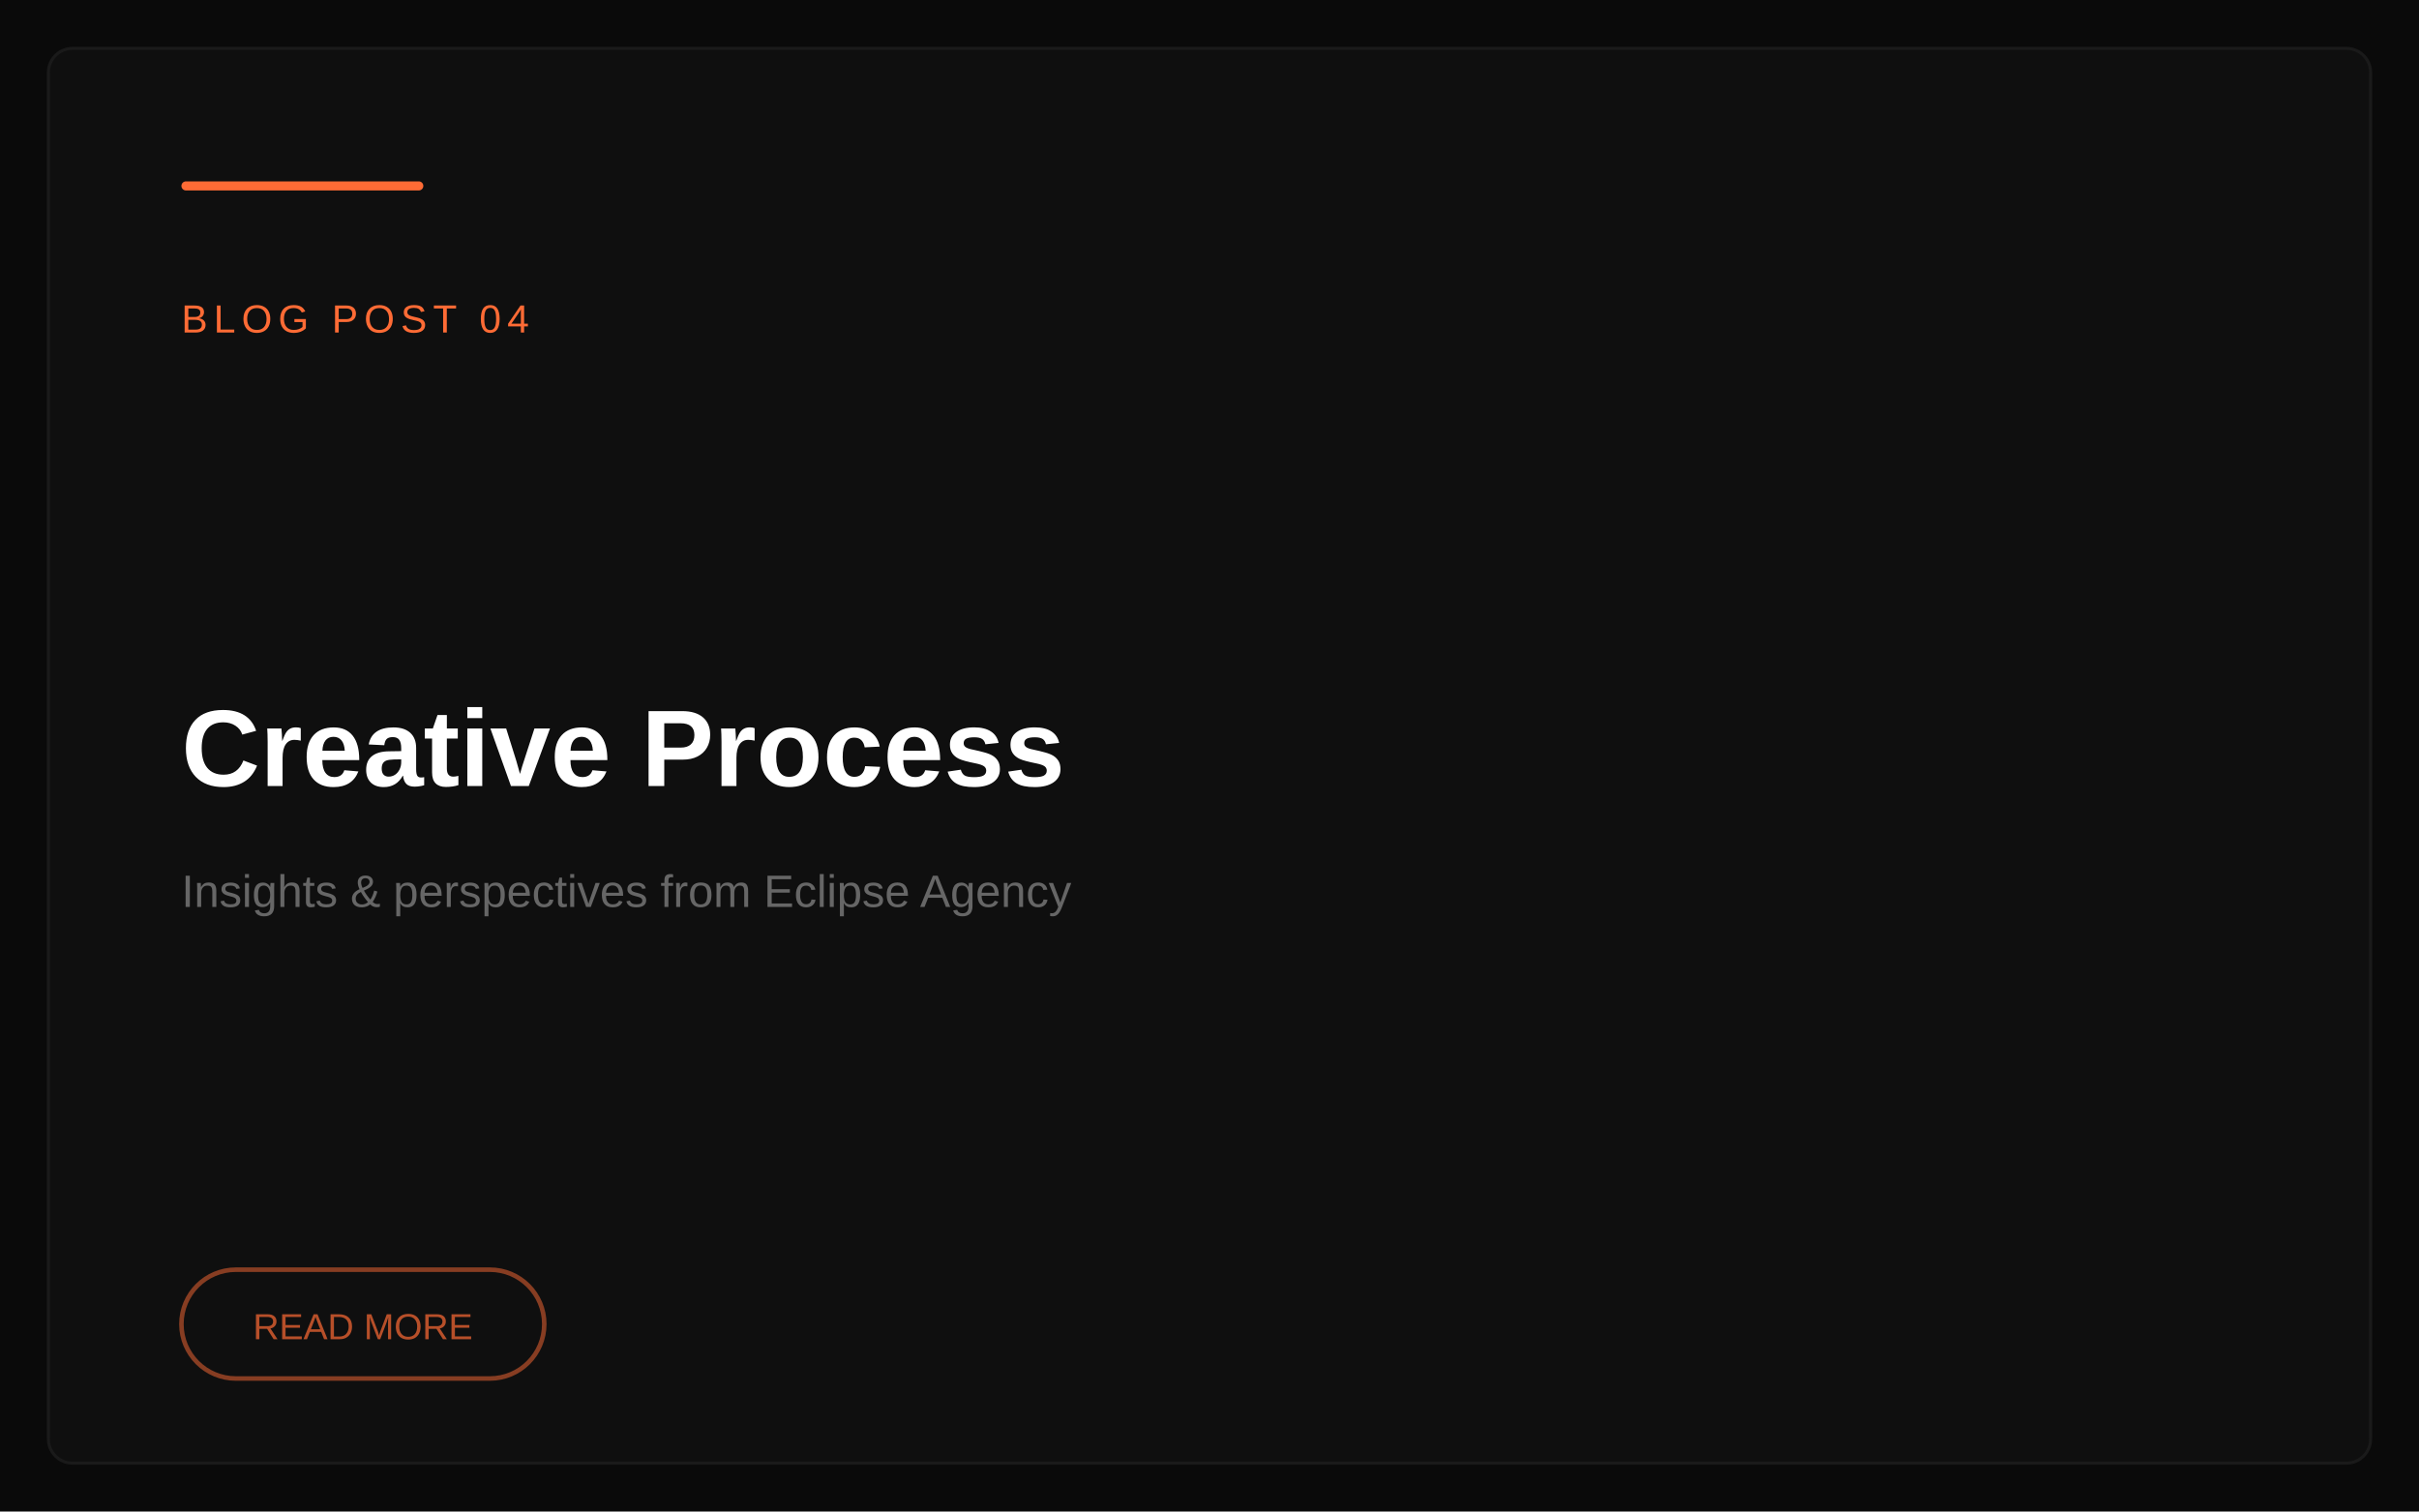
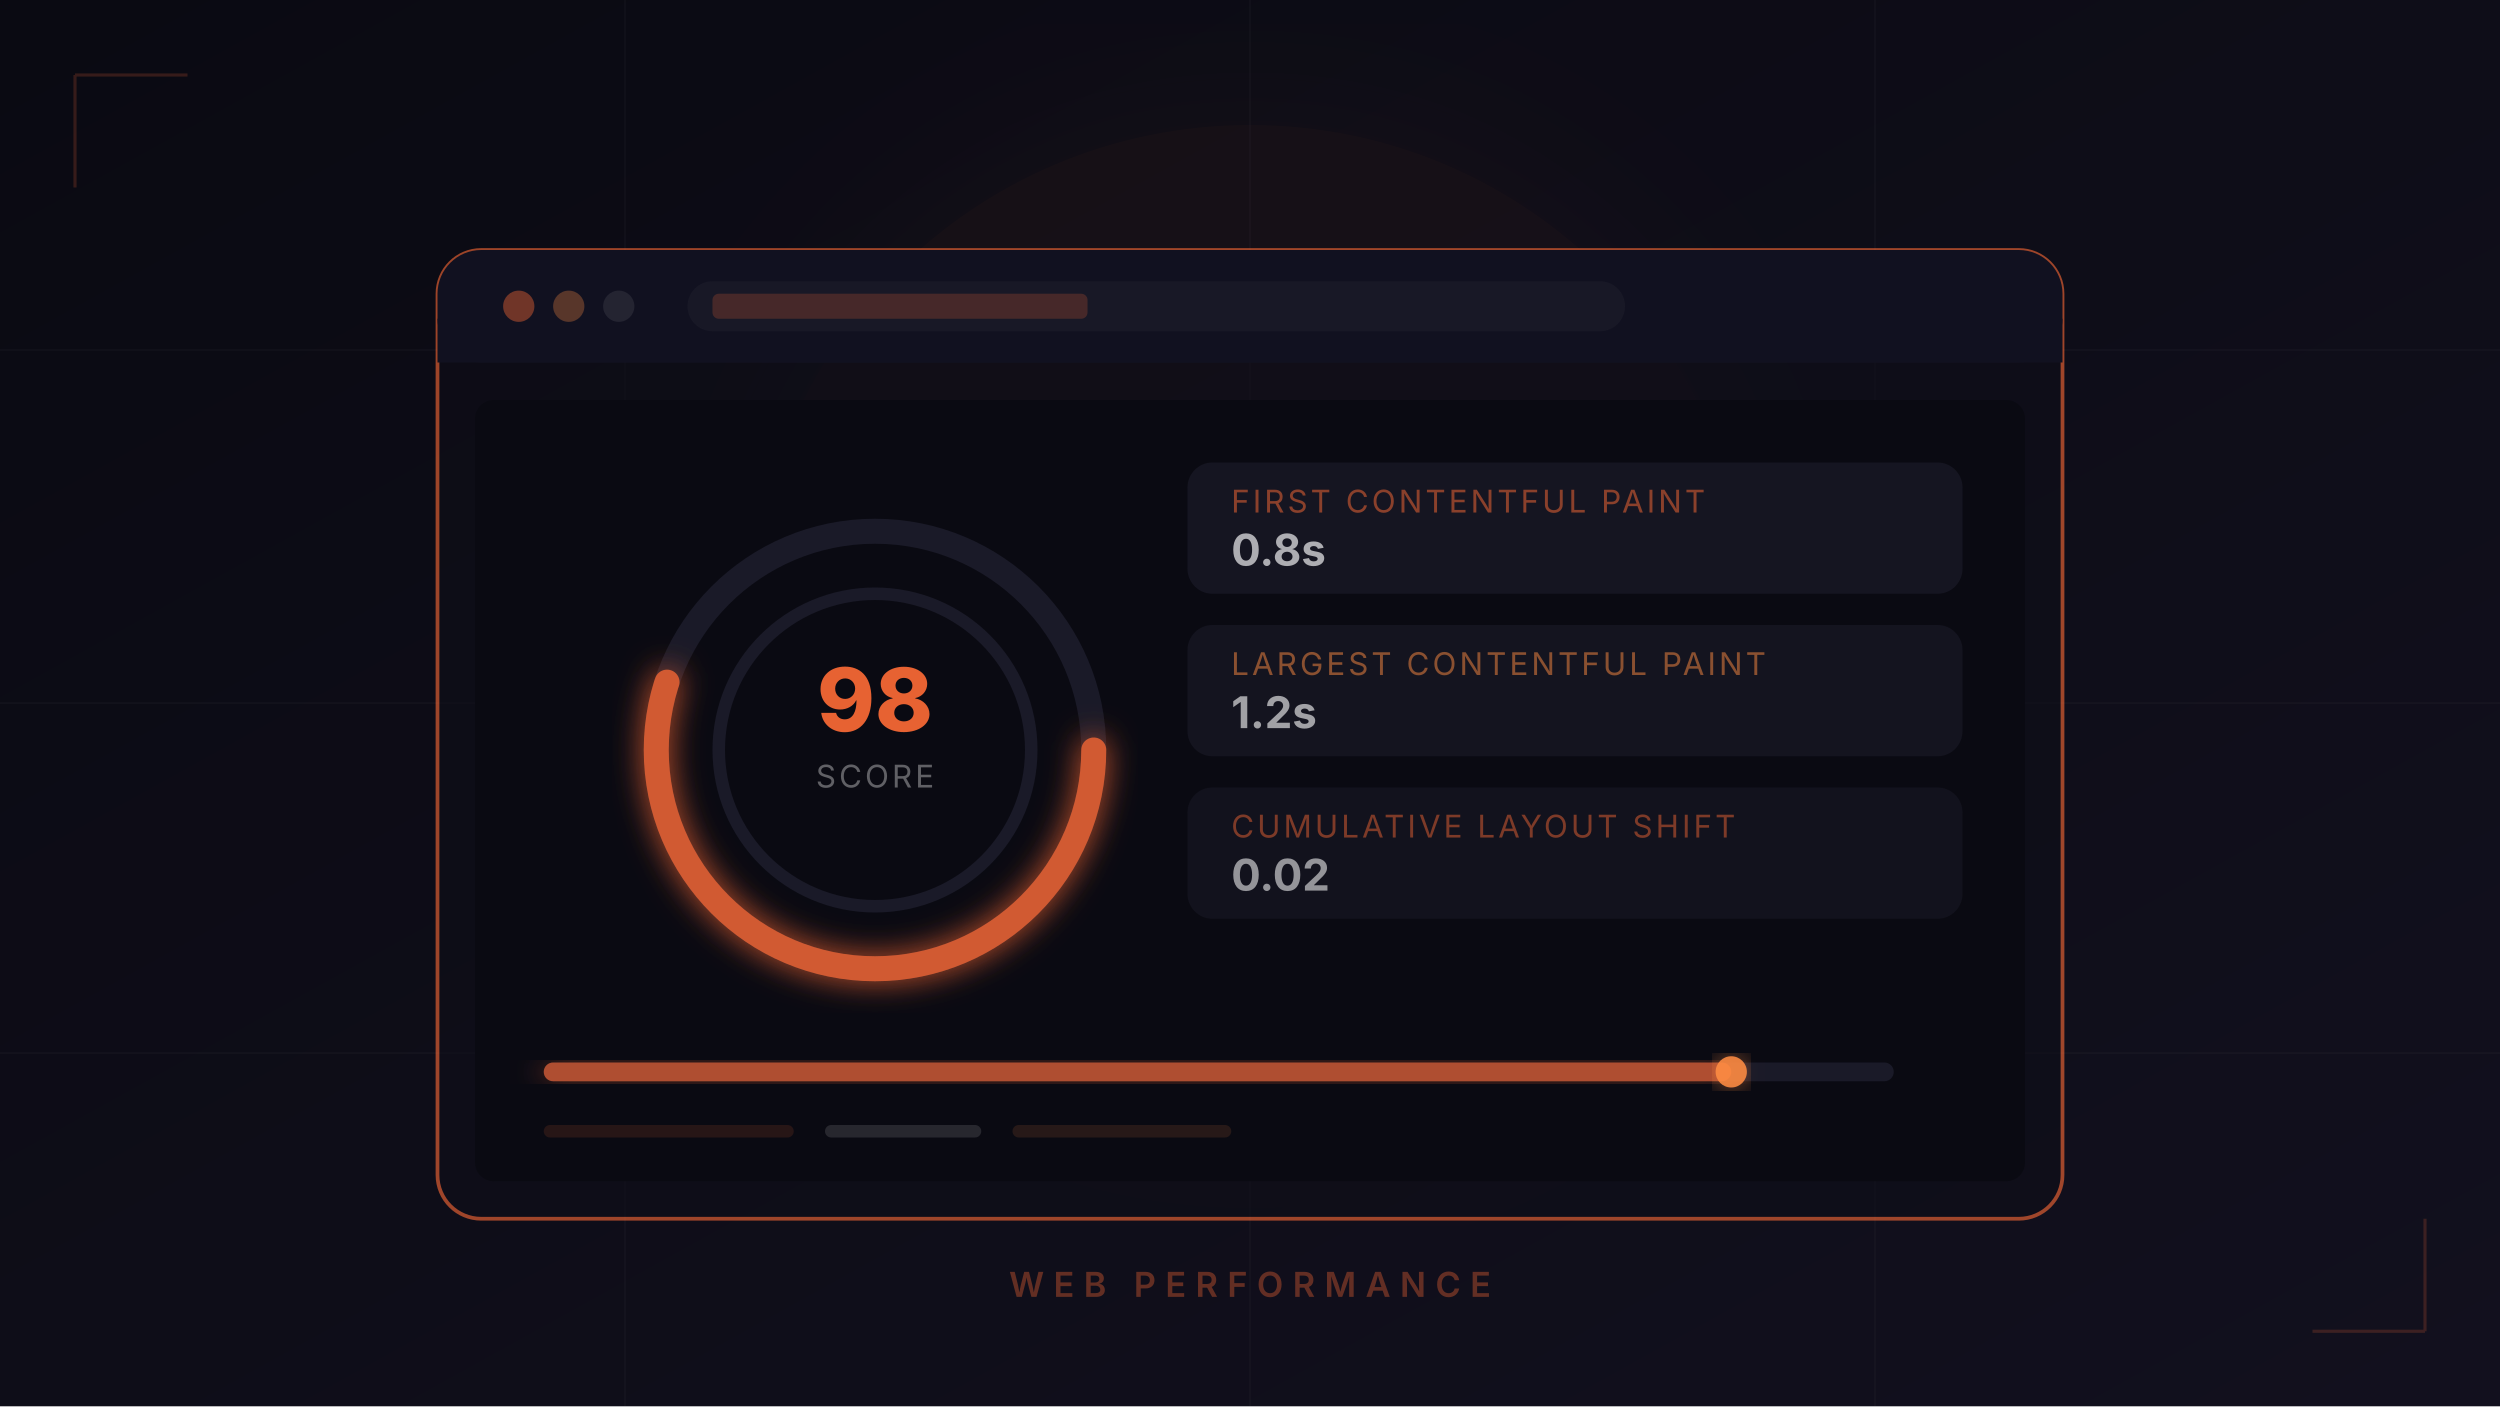
- <svg xmlns="http://www.w3.org/2000/svg" viewBox="0 0 800 500" width="800" height="500">
-   <rect width="800" height="500" fill="#0a0a0a" />
-   <rect x="16" y="16" width="768" height="468" rx="8" fill="#0f0f0f" stroke="#1a1a1a" stroke-width="1" />
-   <rect x="60" y="60" width="80" height="3" rx="1.5" fill="#ff6b35" />
-   <text x="60" y="110" font-family="Arial,Helvetica,sans-serif" font-size="13" fill="#ff6b35" letter-spacing="2" text-transform="uppercase">BLOG POST 04</text>
-   <text x="60" y="260" font-family="Arial,Helvetica,sans-serif" font-weight="700" font-size="36" fill="#ffffff">Creative Process</text>
-   <text x="60" y="300" font-family="Arial,Helvetica,sans-serif" font-size="15" fill="#666">Insights &amp; perspectives from Eclipse Agency</text>
-   <rect x="60" y="420" width="120" height="36" rx="18" fill="none" stroke="#ff6b35" stroke-width="1.5" opacity="0.5" />
-   <text x="120" y="443" font-family="Arial,Helvetica,sans-serif" font-size="12" fill="#ff6b35" text-anchor="middle" opacity="0.7">READ MORE</text>
+ <svg xmlns="http://www.w3.org/2000/svg" viewBox="0 0 800 450" fill="none">
+   <defs>
+     <linearGradient id="bg04" x1="0%" y1="0%" x2="100%" y2="100%">
+       <stop offset="0%" style="stop-color:#0a0a12" />
+       <stop offset="100%" style="stop-color:#12101e" />
+     </linearGradient>
+     <filter id="glow04">
+       <feGaussianBlur stdDeviation="5" result="b" />
+       <feMerge>
+         <feMergeNode in="b" />
+         <feMergeNode in="SourceGraphic" />
+       </feMerge>
+     </filter>
+     <filter id="soft04">
+       <feGaussianBlur stdDeviation="30" result="b" />
+       <feMerge>
+         <feMergeNode in="b" />
+         <feMergeNode in="SourceGraphic" />
+       </feMerge>
+     </filter>
+   </defs>
+   <rect width="800" height="450" fill="url(#bg04)" />
+   <g opacity="0.03" stroke="#fff" stroke-width="0.5">
+     <line x1="0" y1="112" x2="800" y2="112" />
+     <line x1="0" y1="225" x2="800" y2="225" />
+     <line x1="0" y1="337" x2="800" y2="337" />
+     <line x1="200" y1="0" x2="200" y2="450" />
+     <line x1="400" y1="0" x2="400" y2="450" />
+     <line x1="600" y1="0" x2="600" y2="450" />
+   </g>
+   <circle cx="400" cy="200" r="160" fill="#ff6b35" opacity="0.04" filter="url(#soft04)" />
+   <rect x="140" y="80" width="520" height="310" rx="14" fill="#0d0d18" stroke="#ff6b35" stroke-width="1.2" opacity="0.6" />
+   <rect x="140" y="80" width="520" height="36" rx="14" fill="#111120" />
+   <rect x="140" y="102" width="520" height="14" fill="#111120" />
+   <circle cx="166" cy="98" r="5" fill="#ff6b35" opacity="0.4" />
+   <circle cx="182" cy="98" r="5" fill="#ff8c42" opacity="0.3" />
+   <circle cx="198" cy="98" r="5" fill="#fff" opacity="0.08" />
+   <rect x="220" y="90" width="300" height="16" rx="8" fill="#1a1a28" opacity="0.8" />
+   <rect x="228" y="94" width="120" height="8" rx="2" fill="#ff6b35" opacity="0.2" />
+   <rect x="152" y="128" width="496" height="250" rx="6" fill="#0a0a12" />
+   <circle cx="280" cy="240" r="70" fill="none" stroke="#1a1a28" stroke-width="8" />
+   <circle cx="280" cy="240" r="70" fill="none" stroke="#ff6b35" stroke-width="8" stroke-dasharray="352 440" stroke-dashoffset="110" opacity="0.8" filter="url(#glow04)" stroke-linecap="round" />
+   <circle cx="280" cy="240" r="50" fill="none" stroke="#1a1a28" stroke-width="4" />
+   <text x="280" y="234" font-family="Inter,sans-serif" font-size="28" font-weight="800" fill="#ff6b35" text-anchor="middle" opacity="0.9">98</text>
+   <text x="280" y="252" font-family="Inter,sans-serif" font-size="10" fill="#fff" text-anchor="middle" opacity="0.35" letter-spacing="1">SCORE</text>
+   <rect x="380" y="148" width="248" height="42" rx="8" fill="#1a1a28" opacity="0.7" />
+   <text x="394" y="164" font-family="Inter,sans-serif" font-size="10" fill="#ff6b35" opacity="0.5" letter-spacing="1">FIRST CONTENTFUL PAINT</text>
+   <text x="394" y="181" font-family="Inter,sans-serif" font-size="14" font-weight="700" fill="#fff" opacity="0.65">0.8s</text>
+   <rect x="380" y="200" width="248" height="42" rx="8" fill="#1a1a28" opacity="0.6" />
+   <text x="394" y="216" font-family="Inter,sans-serif" font-size="10" fill="#ff8c42" opacity="0.5" letter-spacing="1">LARGEST CONTENTFUL PAINT</text>
+   <text x="394" y="233" font-family="Inter,sans-serif" font-size="14" font-weight="700" fill="#fff" opacity="0.6">1.2s</text>
+   <rect x="380" y="252" width="248" height="42" rx="8" fill="#1a1a28" opacity="0.5" />
+   <text x="394" y="268" font-family="Inter,sans-serif" font-size="10" fill="#ff6b35" opacity="0.45" letter-spacing="1">CUMULATIVE LAYOUT SHIFT</text>
+   <text x="394" y="285" font-family="Inter,sans-serif" font-size="14" font-weight="700" fill="#fff" opacity="0.55">0.02</text>
+   <rect x="174" y="340" width="432" height="6" rx="3" fill="#1a1a28" />
+   <rect x="174" y="340" width="380" height="6" rx="3" fill="#ff6b35" opacity="0.65" filter="url(#glow04)" />
+   <circle cx="554" cy="343" r="5" fill="#ff8c42" opacity="0.9" filter="url(#glow04)" />
+   <g opacity="0.12">
+     <rect x="174" y="360" width="80" height="4" rx="2" fill="#ff6b35" />
+     <rect x="264" y="360" width="50" height="4" rx="2" fill="#fff" />
+     <rect x="324" y="360" width="70" height="4" rx="2" fill="#ff8c42" />
+   </g>
+   <text x="400" y="415" font-family="Inter,sans-serif" font-size="11" font-weight="600" letter-spacing="3" fill="#ff6b35" text-anchor="middle" opacity="0.35">WEB PERFORMANCE</text>
+   <g stroke="#ff6b35" stroke-width="1" opacity="0.18">
+     <line x1="24" y1="24" x2="60" y2="24" />
+     <line x1="24" y1="24" x2="24" y2="60" />
+     <line x1="740" y1="426" x2="776" y2="426" />
+     <line x1="776" y1="390" x2="776" y2="426" />
+   </g>
</svg>
